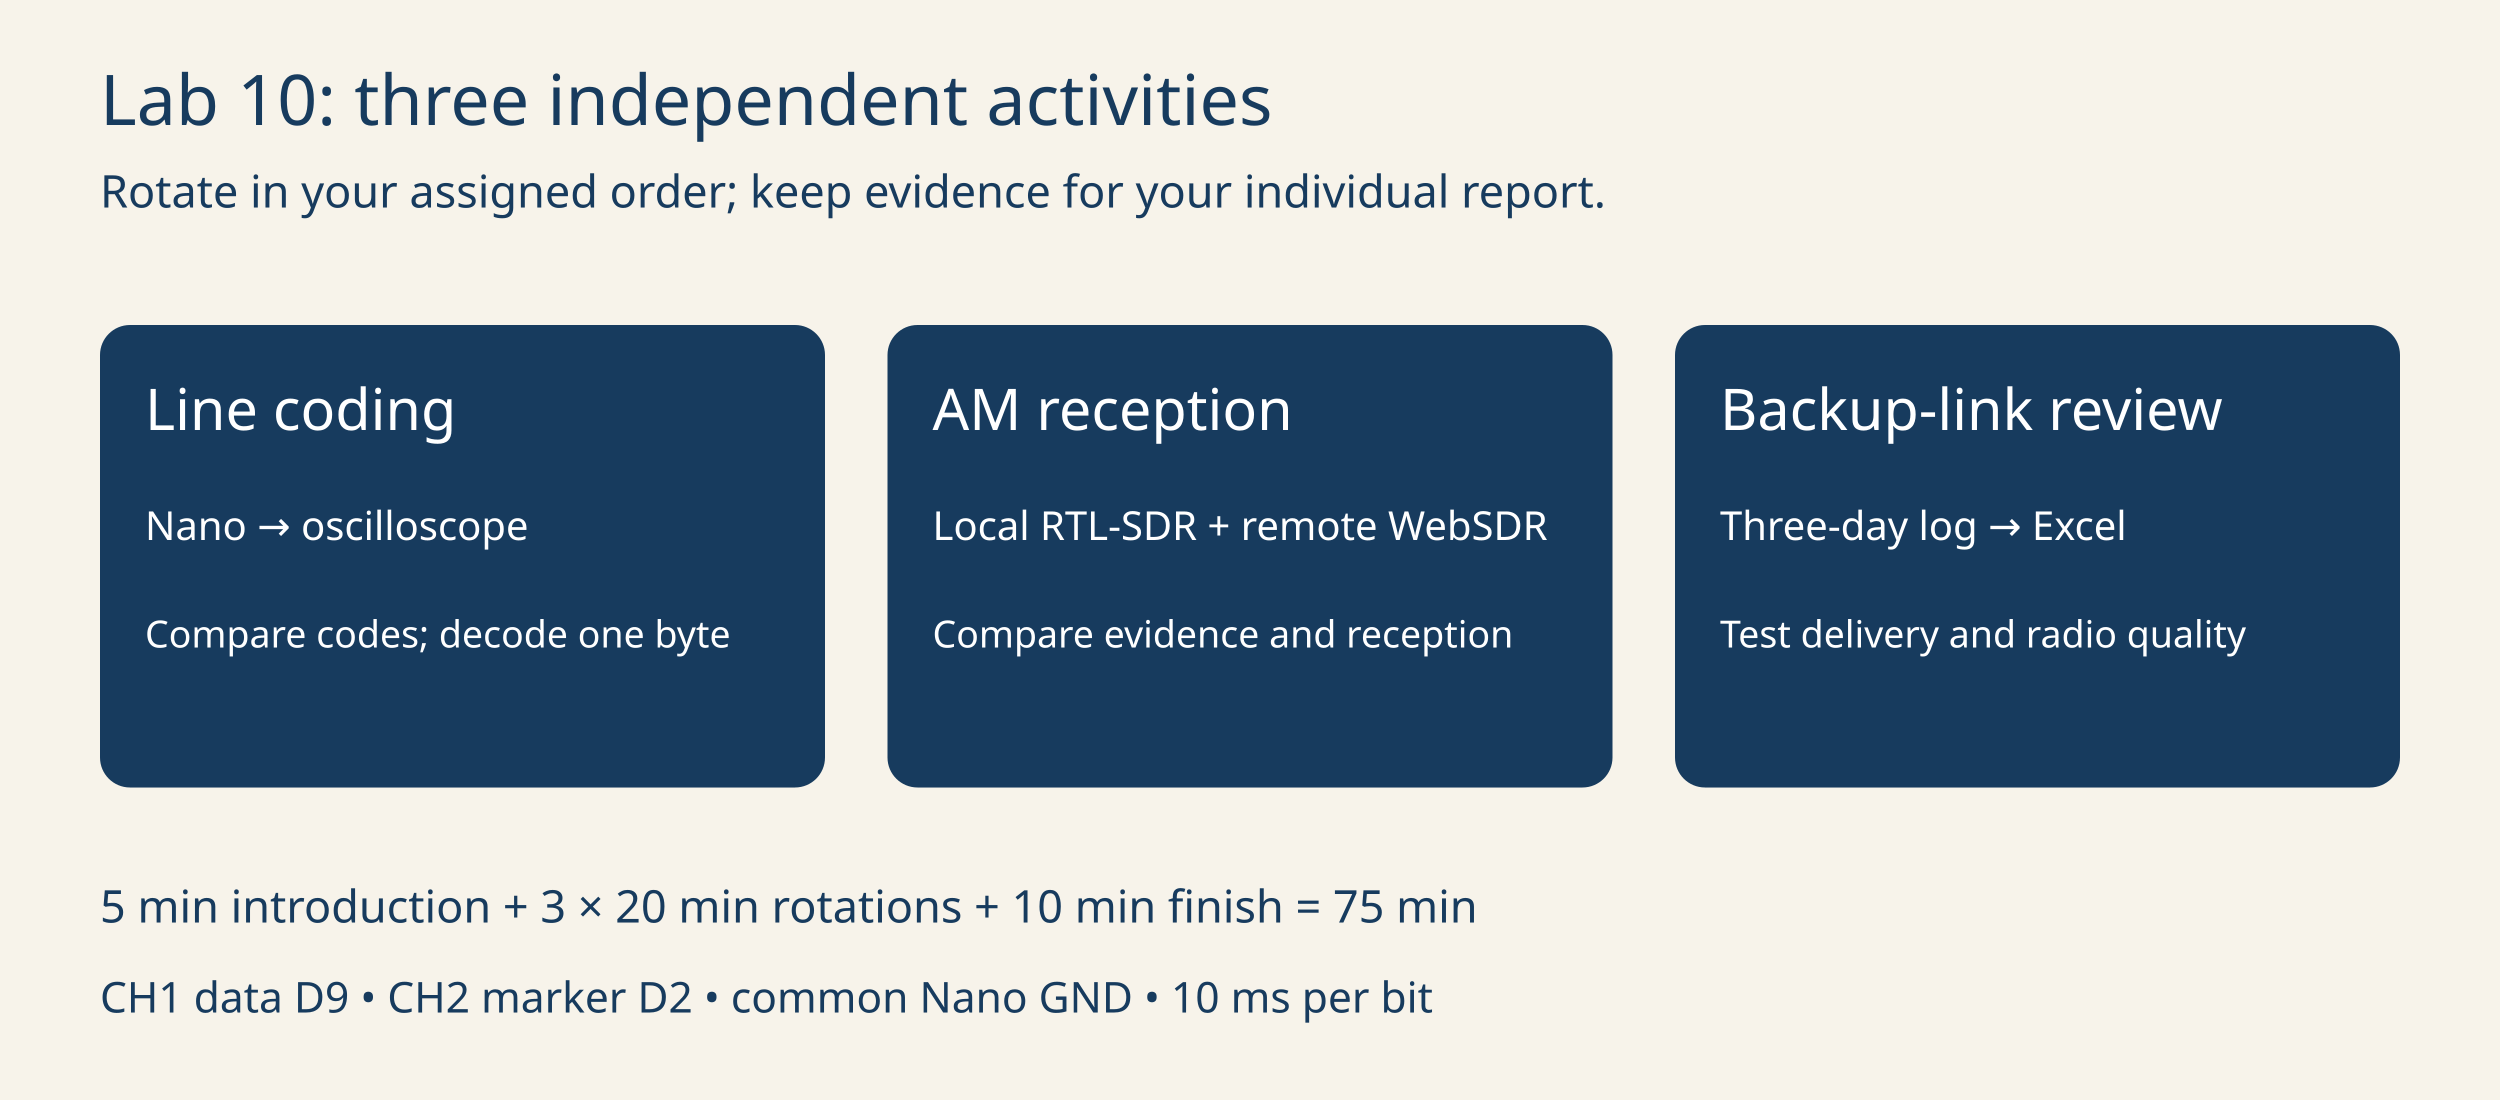
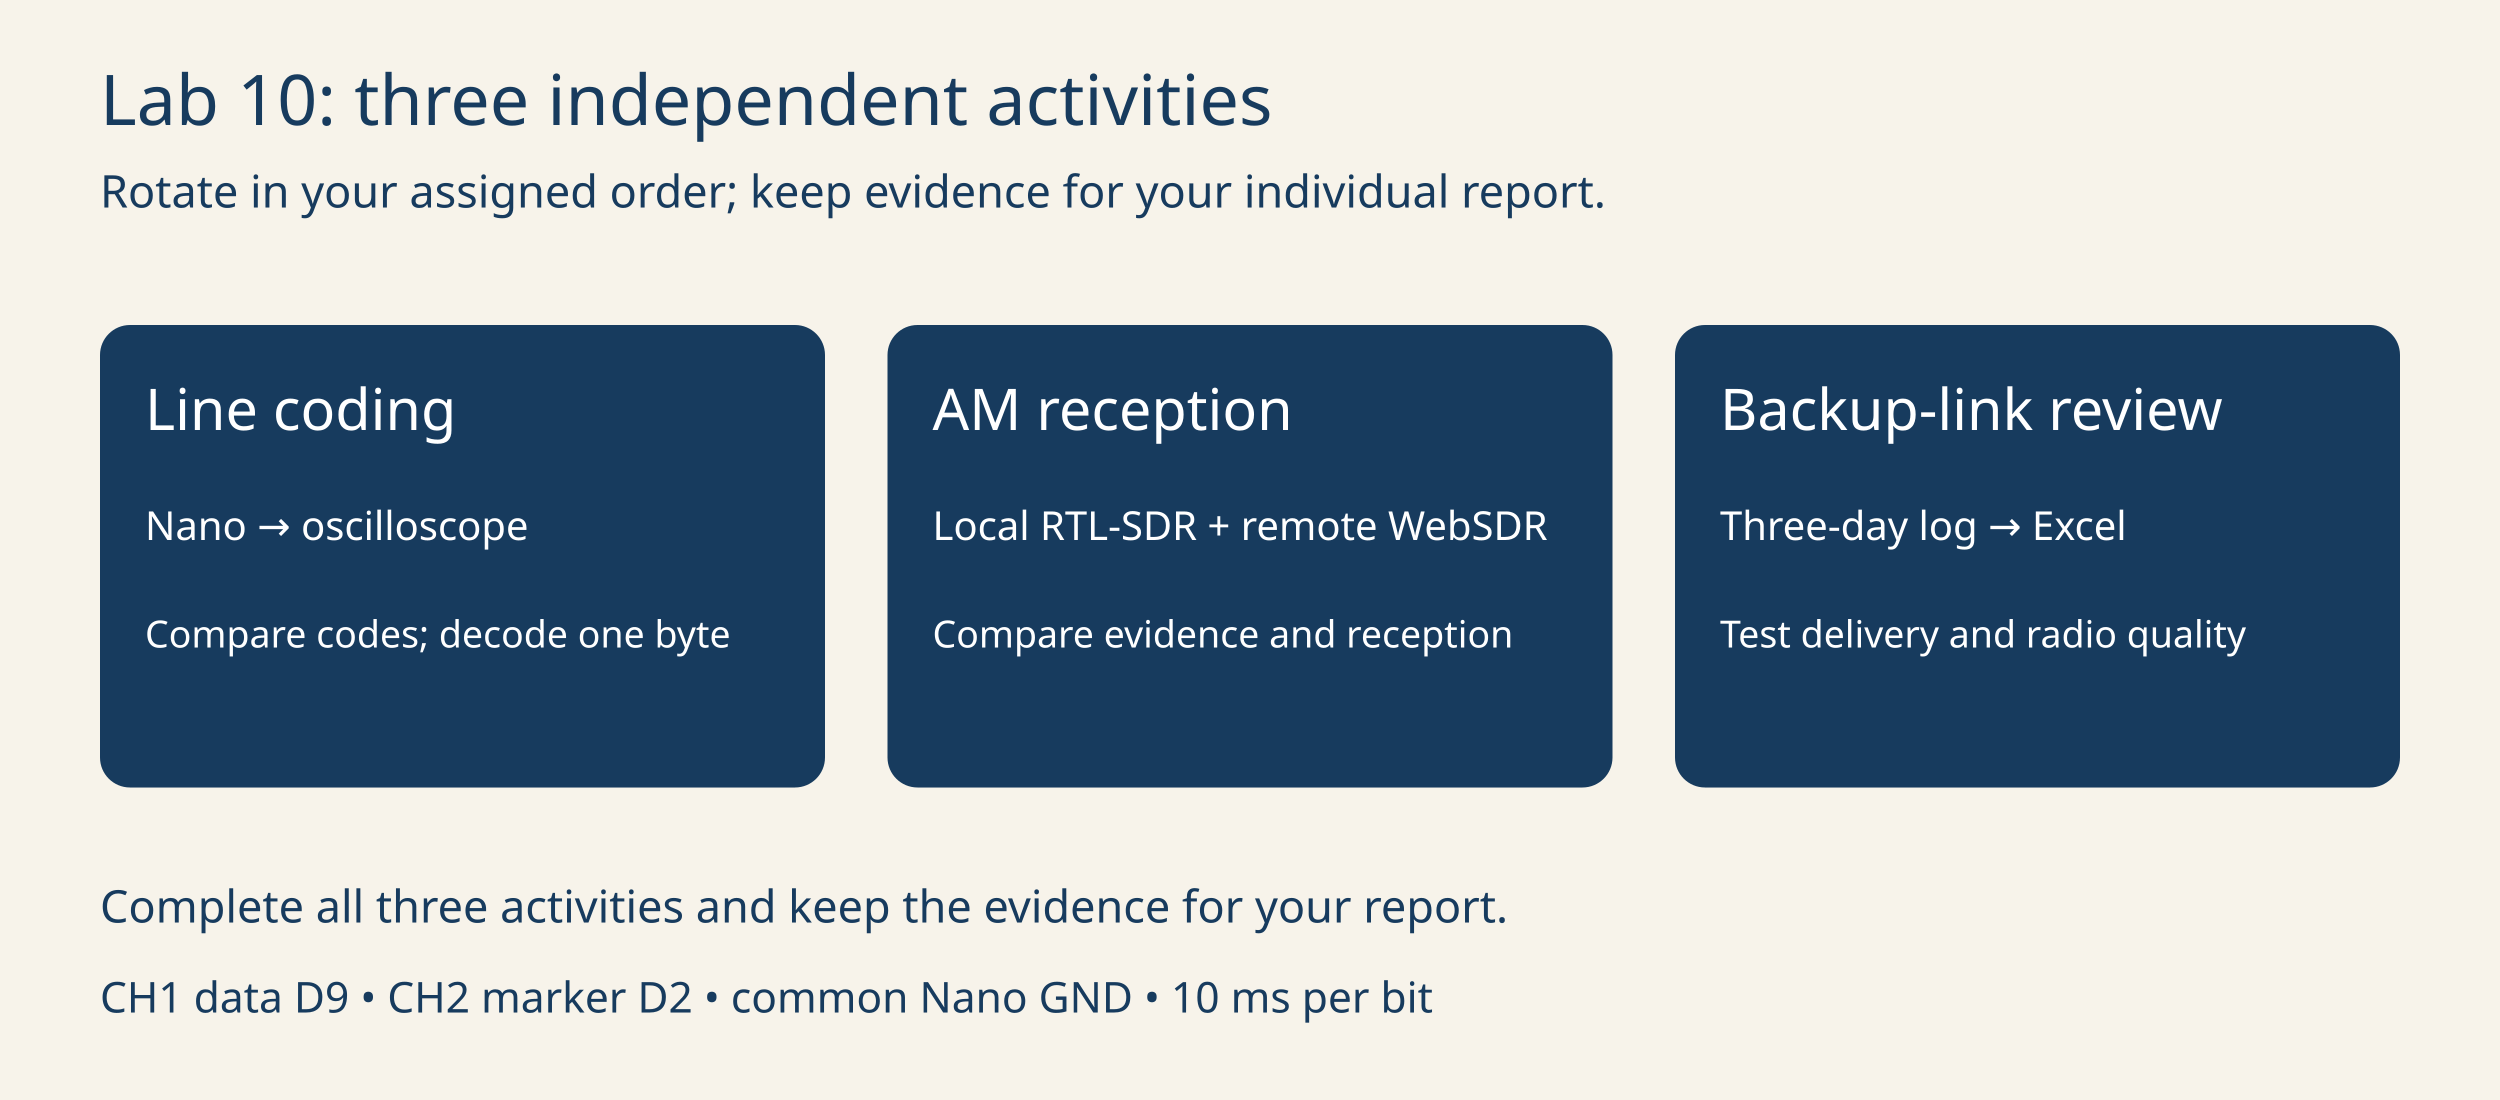
<svg xmlns="http://www.w3.org/2000/svg" width="1000" height="440" viewBox="0 0 1000 440" role="img" aria-labelledby="title desc">
  <rect width="1000" height="440" fill="#f7f3ea" />
  <g font-family="sans-serif" fill="#173b5e">
    <text x="40" y="50" font-size="28">Lab 10: three independent activities</text>
    <text x="40" y="83" font-size="18">Rotate in your assigned order; keep evidence for your individual report.</text>
    <rect x="40" y="130" width="290" height="185" rx="12" fill="#173b5e" />
    <g fill="white">
      <text x="58" y="172" font-size="23">Line coding</text>
      <text x="58" y="216" font-size="16">Nano → oscilloscope</text>
      <text x="58" y="259" font-size="15">Compare codes; decode one byte</text>
    </g>
    <rect x="355" y="130" width="290" height="185" rx="12" fill="#173b5e" />
    <g fill="white">
      <text x="373" y="172" font-size="23">AM reception</text>
      <text x="373" y="216" font-size="16">Local RTL-SDR + remote WebSDR</text>
      <text x="373" y="259" font-size="15">Compare evidence and reception</text>
    </g>
    <rect x="670" y="130" width="290" height="185" rx="12" fill="#173b5e" />
    <g fill="white">
      <text x="688" y="172" font-size="23">Backup-link review</text>
      <text x="688" y="216" font-size="16">Three-day log → Excel</text>
      <text x="688" y="259" font-size="15">Test delivery and radio quality</text>
    </g>
-     <text x="40" y="369" font-size="18">5 min introduction + 3 × 20 min rotations + 10 min finish = 75 min</text>
+     <text x="40" y="369" font-size="18">Complete all three activities and keep the evidence for your report.</text>
    <text x="40" y="405" font-size="17">CH1 data D9 • CH2 marker D2 • common Nano GND • 10 ms per bit</text>
  </g>
</svg>
